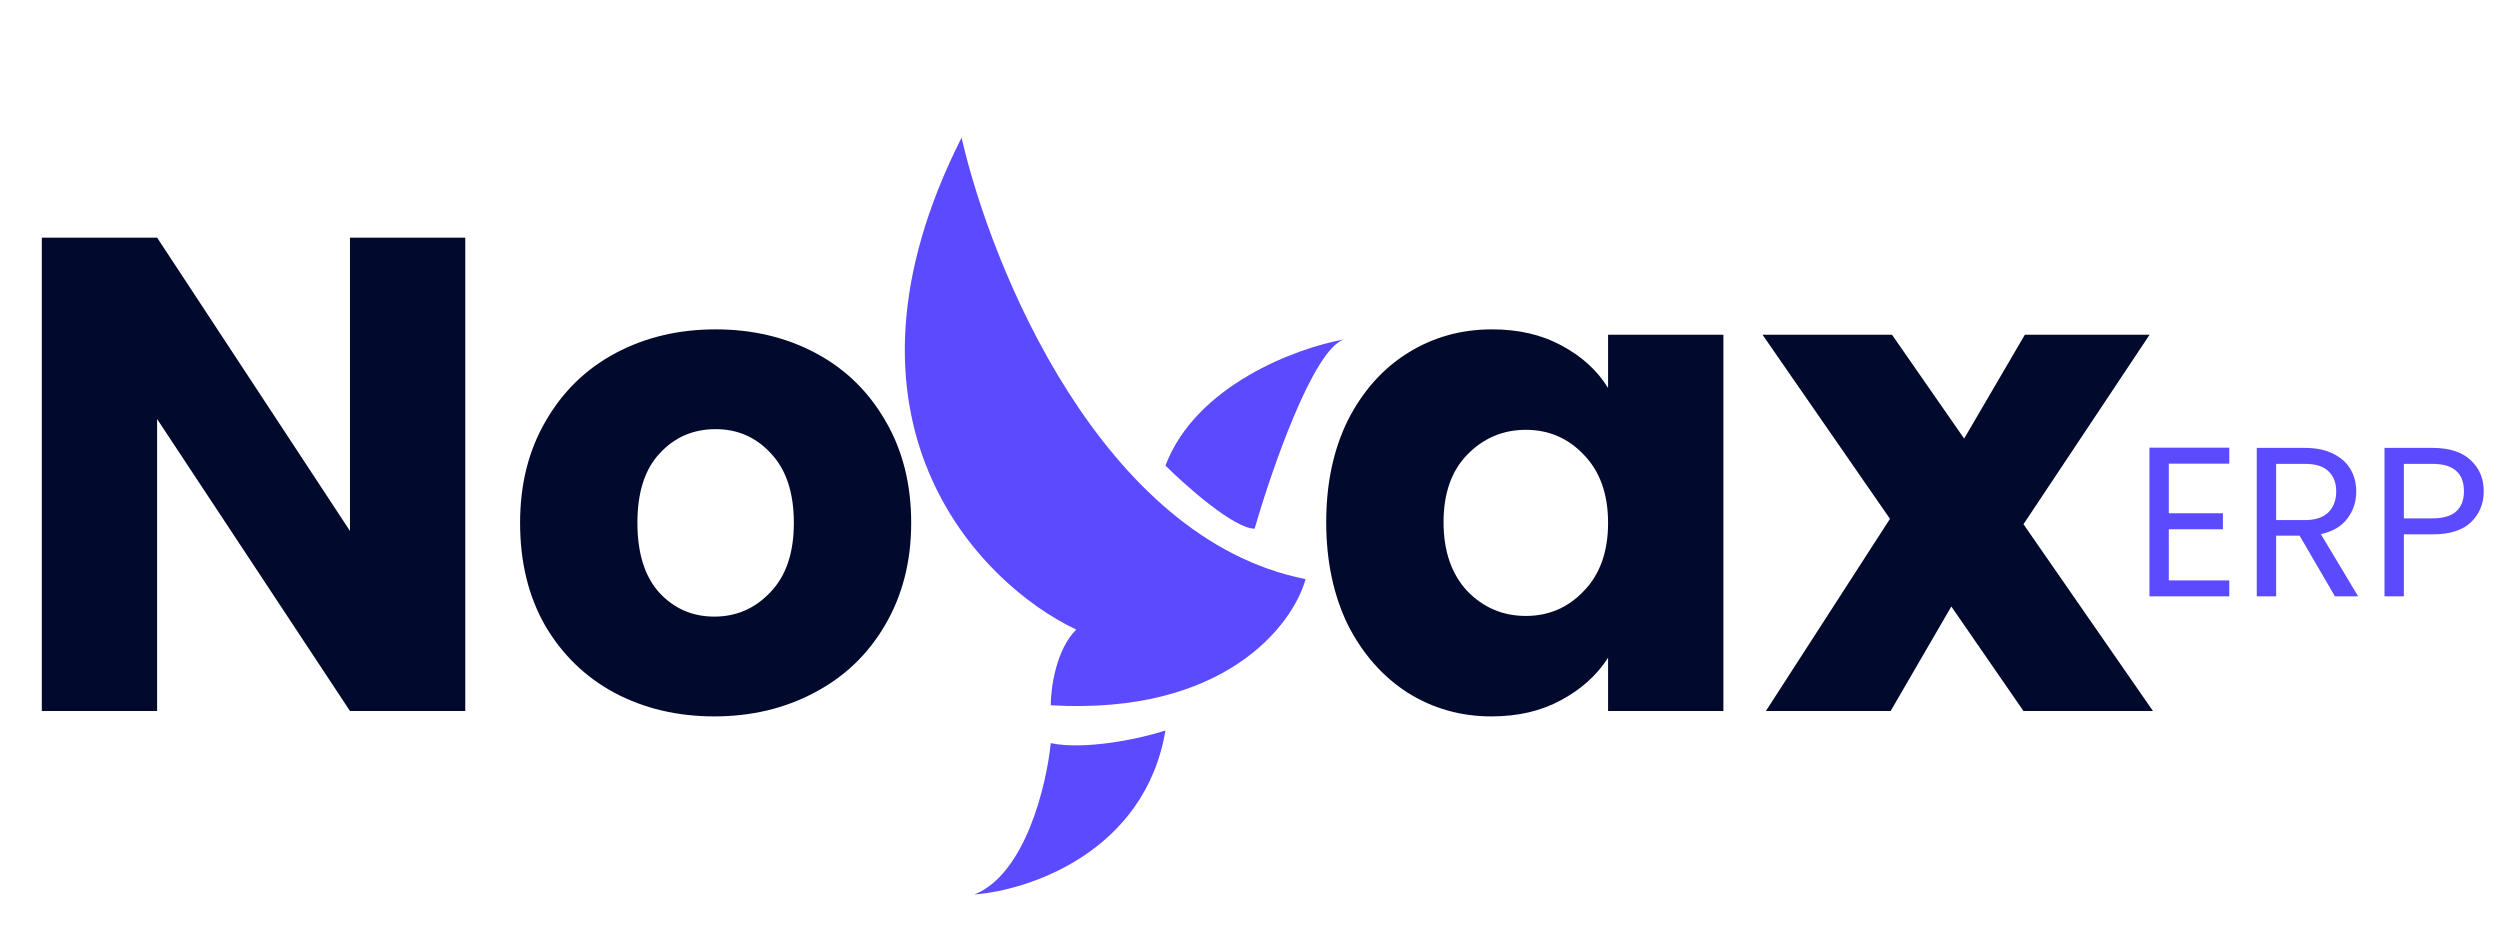
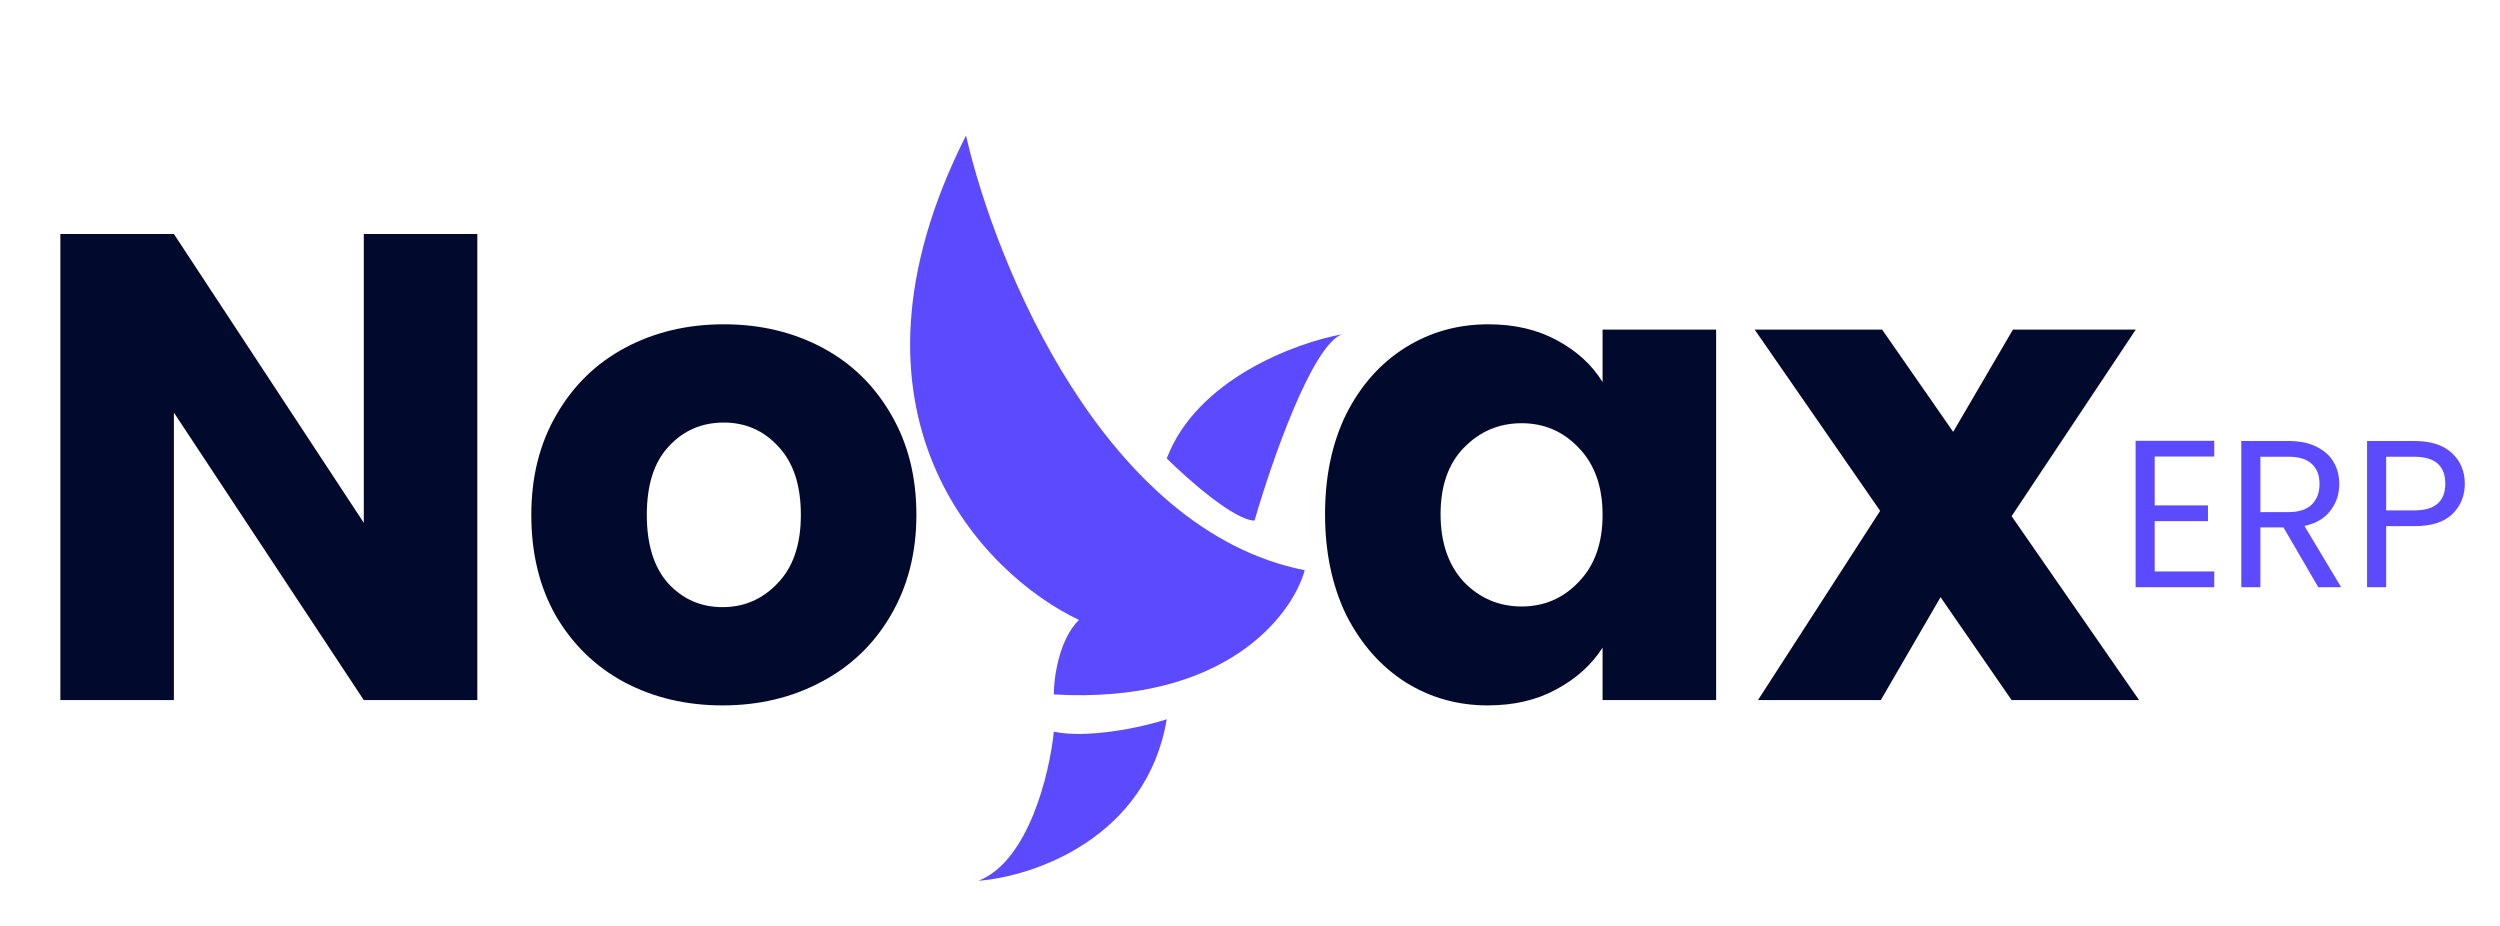
- <svg xmlns="http://www.w3.org/2000/svg" width="109" height="41" viewBox="0 0 109 41" fill="none">
+ <svg xmlns="http://www.w3.org/2000/svg" width="405" height="150" viewBox="0 0 109 41" fill="none">
  <path d="M20.286 31H15.259L6.85 18.27V31H1.823V10.361H6.85L15.259 23.15V10.361H20.286V31ZM31.143 31.235C29.536 31.235 28.085 30.892 26.792 30.206C25.518 29.52 24.508 28.54 23.763 27.266C23.038 25.992 22.676 24.503 22.676 22.797C22.676 21.112 23.048 19.632 23.793 18.358C24.538 17.064 25.557 16.075 26.85 15.389C28.144 14.703 29.594 14.36 31.202 14.36C32.809 14.36 34.259 14.703 35.553 15.389C36.846 16.075 37.866 17.064 38.61 18.358C39.355 19.632 39.728 21.112 39.728 22.797C39.728 24.483 39.345 25.973 38.581 27.266C37.836 28.54 36.807 29.52 35.494 30.206C34.2 30.892 32.75 31.235 31.143 31.235ZM31.143 26.884C32.103 26.884 32.917 26.531 33.583 25.826C34.269 25.12 34.612 24.111 34.612 22.797C34.612 21.484 34.279 20.475 33.612 19.769C32.966 19.064 32.162 18.711 31.202 18.711C30.222 18.711 29.408 19.064 28.761 19.769C28.115 20.455 27.791 21.465 27.791 22.797C27.791 24.111 28.105 25.12 28.732 25.826C29.379 26.531 30.182 26.884 31.143 26.884Z" fill="#010A2C" />
  <path d="M57.823 22.768C57.823 21.082 58.137 19.603 58.764 18.329C59.411 17.055 60.283 16.075 61.381 15.389C62.478 14.703 63.703 14.36 65.056 14.36C66.212 14.36 67.221 14.595 68.084 15.065C68.966 15.536 69.642 16.153 70.112 16.917V14.595H75.14V31H70.112V28.677C69.622 29.442 68.936 30.059 68.054 30.53C67.192 31 66.183 31.235 65.026 31.235C63.693 31.235 62.478 30.892 61.381 30.206C60.283 29.501 59.411 28.511 58.764 27.237C58.137 25.943 57.823 24.454 57.823 22.768ZM70.112 22.797C70.112 21.543 69.76 20.553 69.054 19.828C68.368 19.103 67.525 18.74 66.526 18.74C65.526 18.74 64.673 19.103 63.968 19.828C63.282 20.534 62.939 21.514 62.939 22.768C62.939 24.022 63.282 25.022 63.968 25.767C64.673 26.492 65.526 26.855 66.526 26.855C67.525 26.855 68.368 26.492 69.054 25.767C69.76 25.042 70.112 24.052 70.112 22.797ZM88.224 31L85.078 26.443L82.432 31H76.993L82.403 22.621L76.846 14.595H82.491L85.637 19.122L88.283 14.595H93.722L88.224 22.856L93.869 31H88.224Z" fill="#010A2C" />
  <path d="M94.56 20.215V22.379H96.919V23.075H94.56V25.304H97.197V26H93.715V19.519H97.197V20.215H94.56ZM101.803 26L100.262 23.354H99.24V26H98.395V19.528H100.484C100.974 19.528 101.385 19.611 101.719 19.779C102.06 19.946 102.314 20.172 102.481 20.456C102.648 20.741 102.732 21.066 102.732 21.431C102.732 21.877 102.602 22.27 102.342 22.611C102.088 22.951 101.704 23.177 101.19 23.289L102.815 26H101.803ZM99.24 22.676H100.484C100.943 22.676 101.286 22.564 101.515 22.341C101.744 22.112 101.859 21.809 101.859 21.431C101.859 21.048 101.744 20.75 101.515 20.54C101.292 20.329 100.949 20.224 100.484 20.224H99.24V22.676ZM108.291 21.422C108.291 21.961 108.105 22.41 107.734 22.769C107.369 23.121 106.809 23.298 106.053 23.298H104.809V26H103.964V19.528H106.053C106.784 19.528 107.338 19.704 107.715 20.057C108.099 20.41 108.291 20.865 108.291 21.422ZM106.053 22.601C106.524 22.601 106.87 22.499 107.093 22.295C107.316 22.091 107.428 21.8 107.428 21.422C107.428 20.624 106.97 20.224 106.053 20.224H104.809V22.601H106.053Z" fill="#5B4AFF" />
  <path d="M56.923 25.25C48.035 23.49 43.221 11.683 41.925 6C35.703 18.32 42.666 25.433 46.924 27.45C46.036 28.33 45.813 30.017 45.813 30.75C53.368 31.19 56.368 27.267 56.923 25.25Z" fill="#5B4AFF" />
  <path d="M54.702 23.05C53.813 23.05 51.739 21.217 50.813 20.3C52.146 16.78 56.553 15.167 58.59 14.8C57.257 15.24 55.442 20.483 54.702 23.05Z" fill="#5B4AFF" />
  <path d="M50.813 31.85C49.924 37.13 44.888 38.817 42.48 39C44.703 38.12 45.628 34.233 45.813 32.4C47.285 32.714 49.702 32.217 50.813 31.85Z" fill="#5B4AFF" />
</svg>
